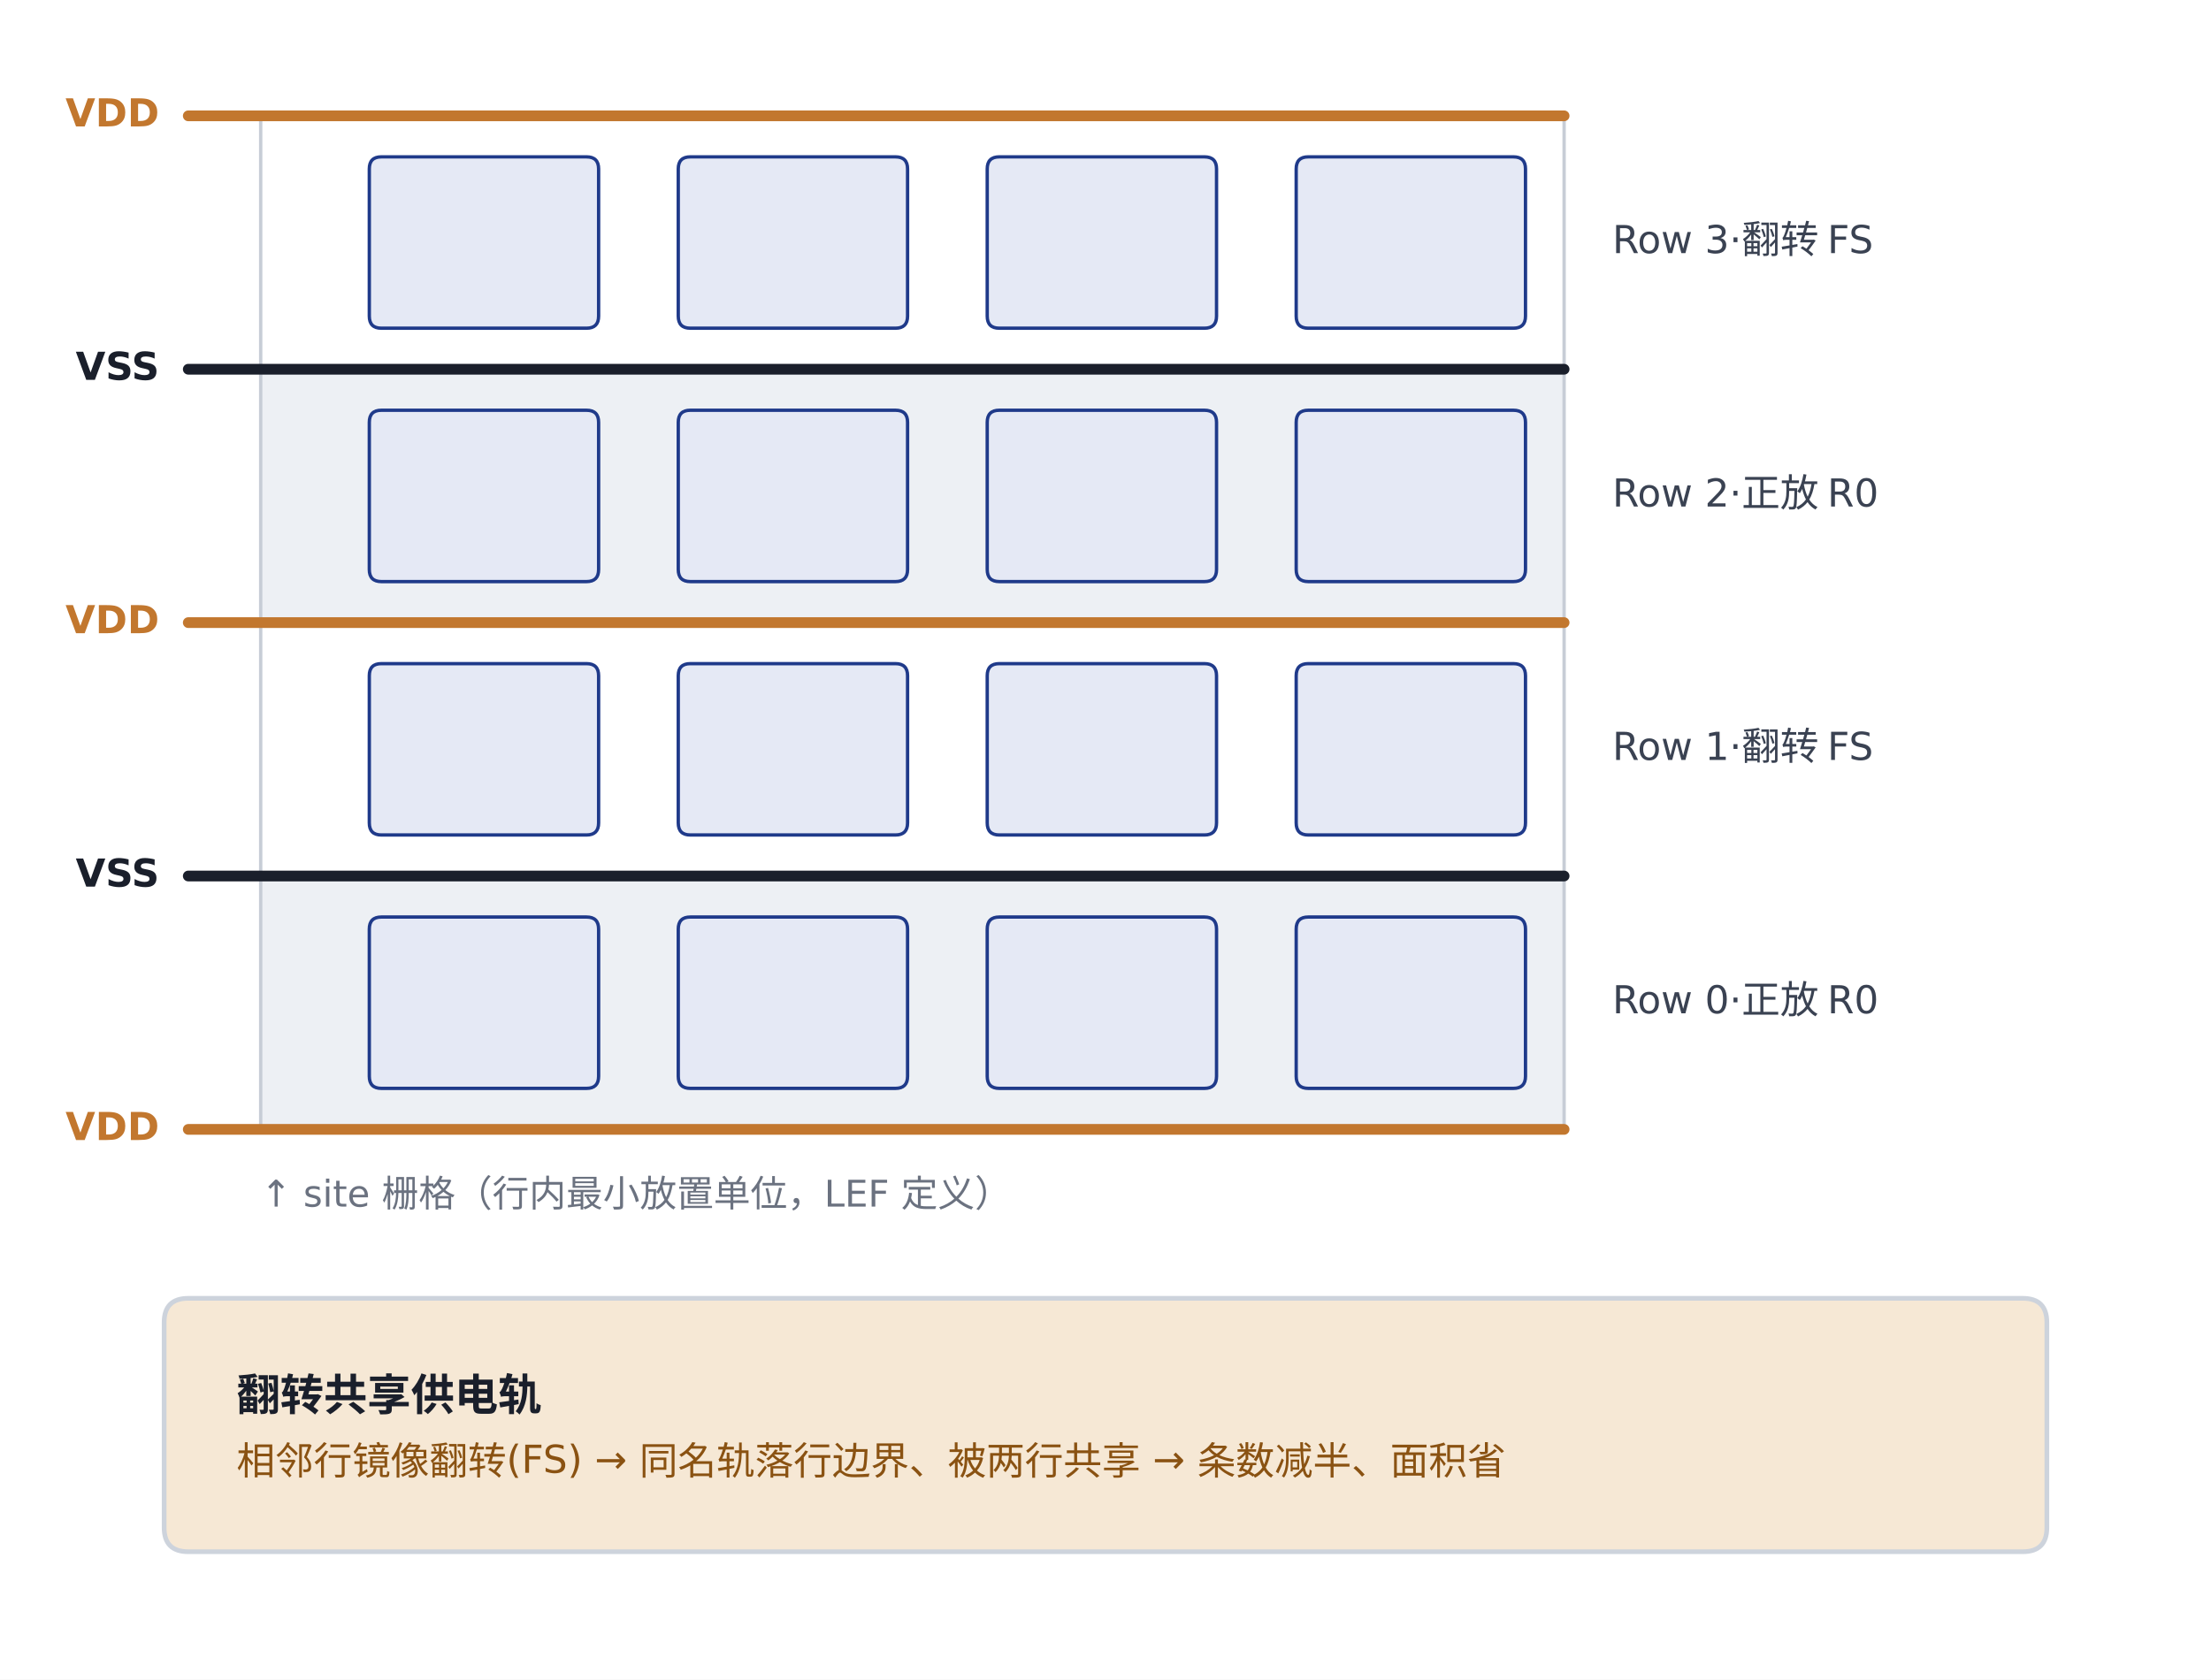
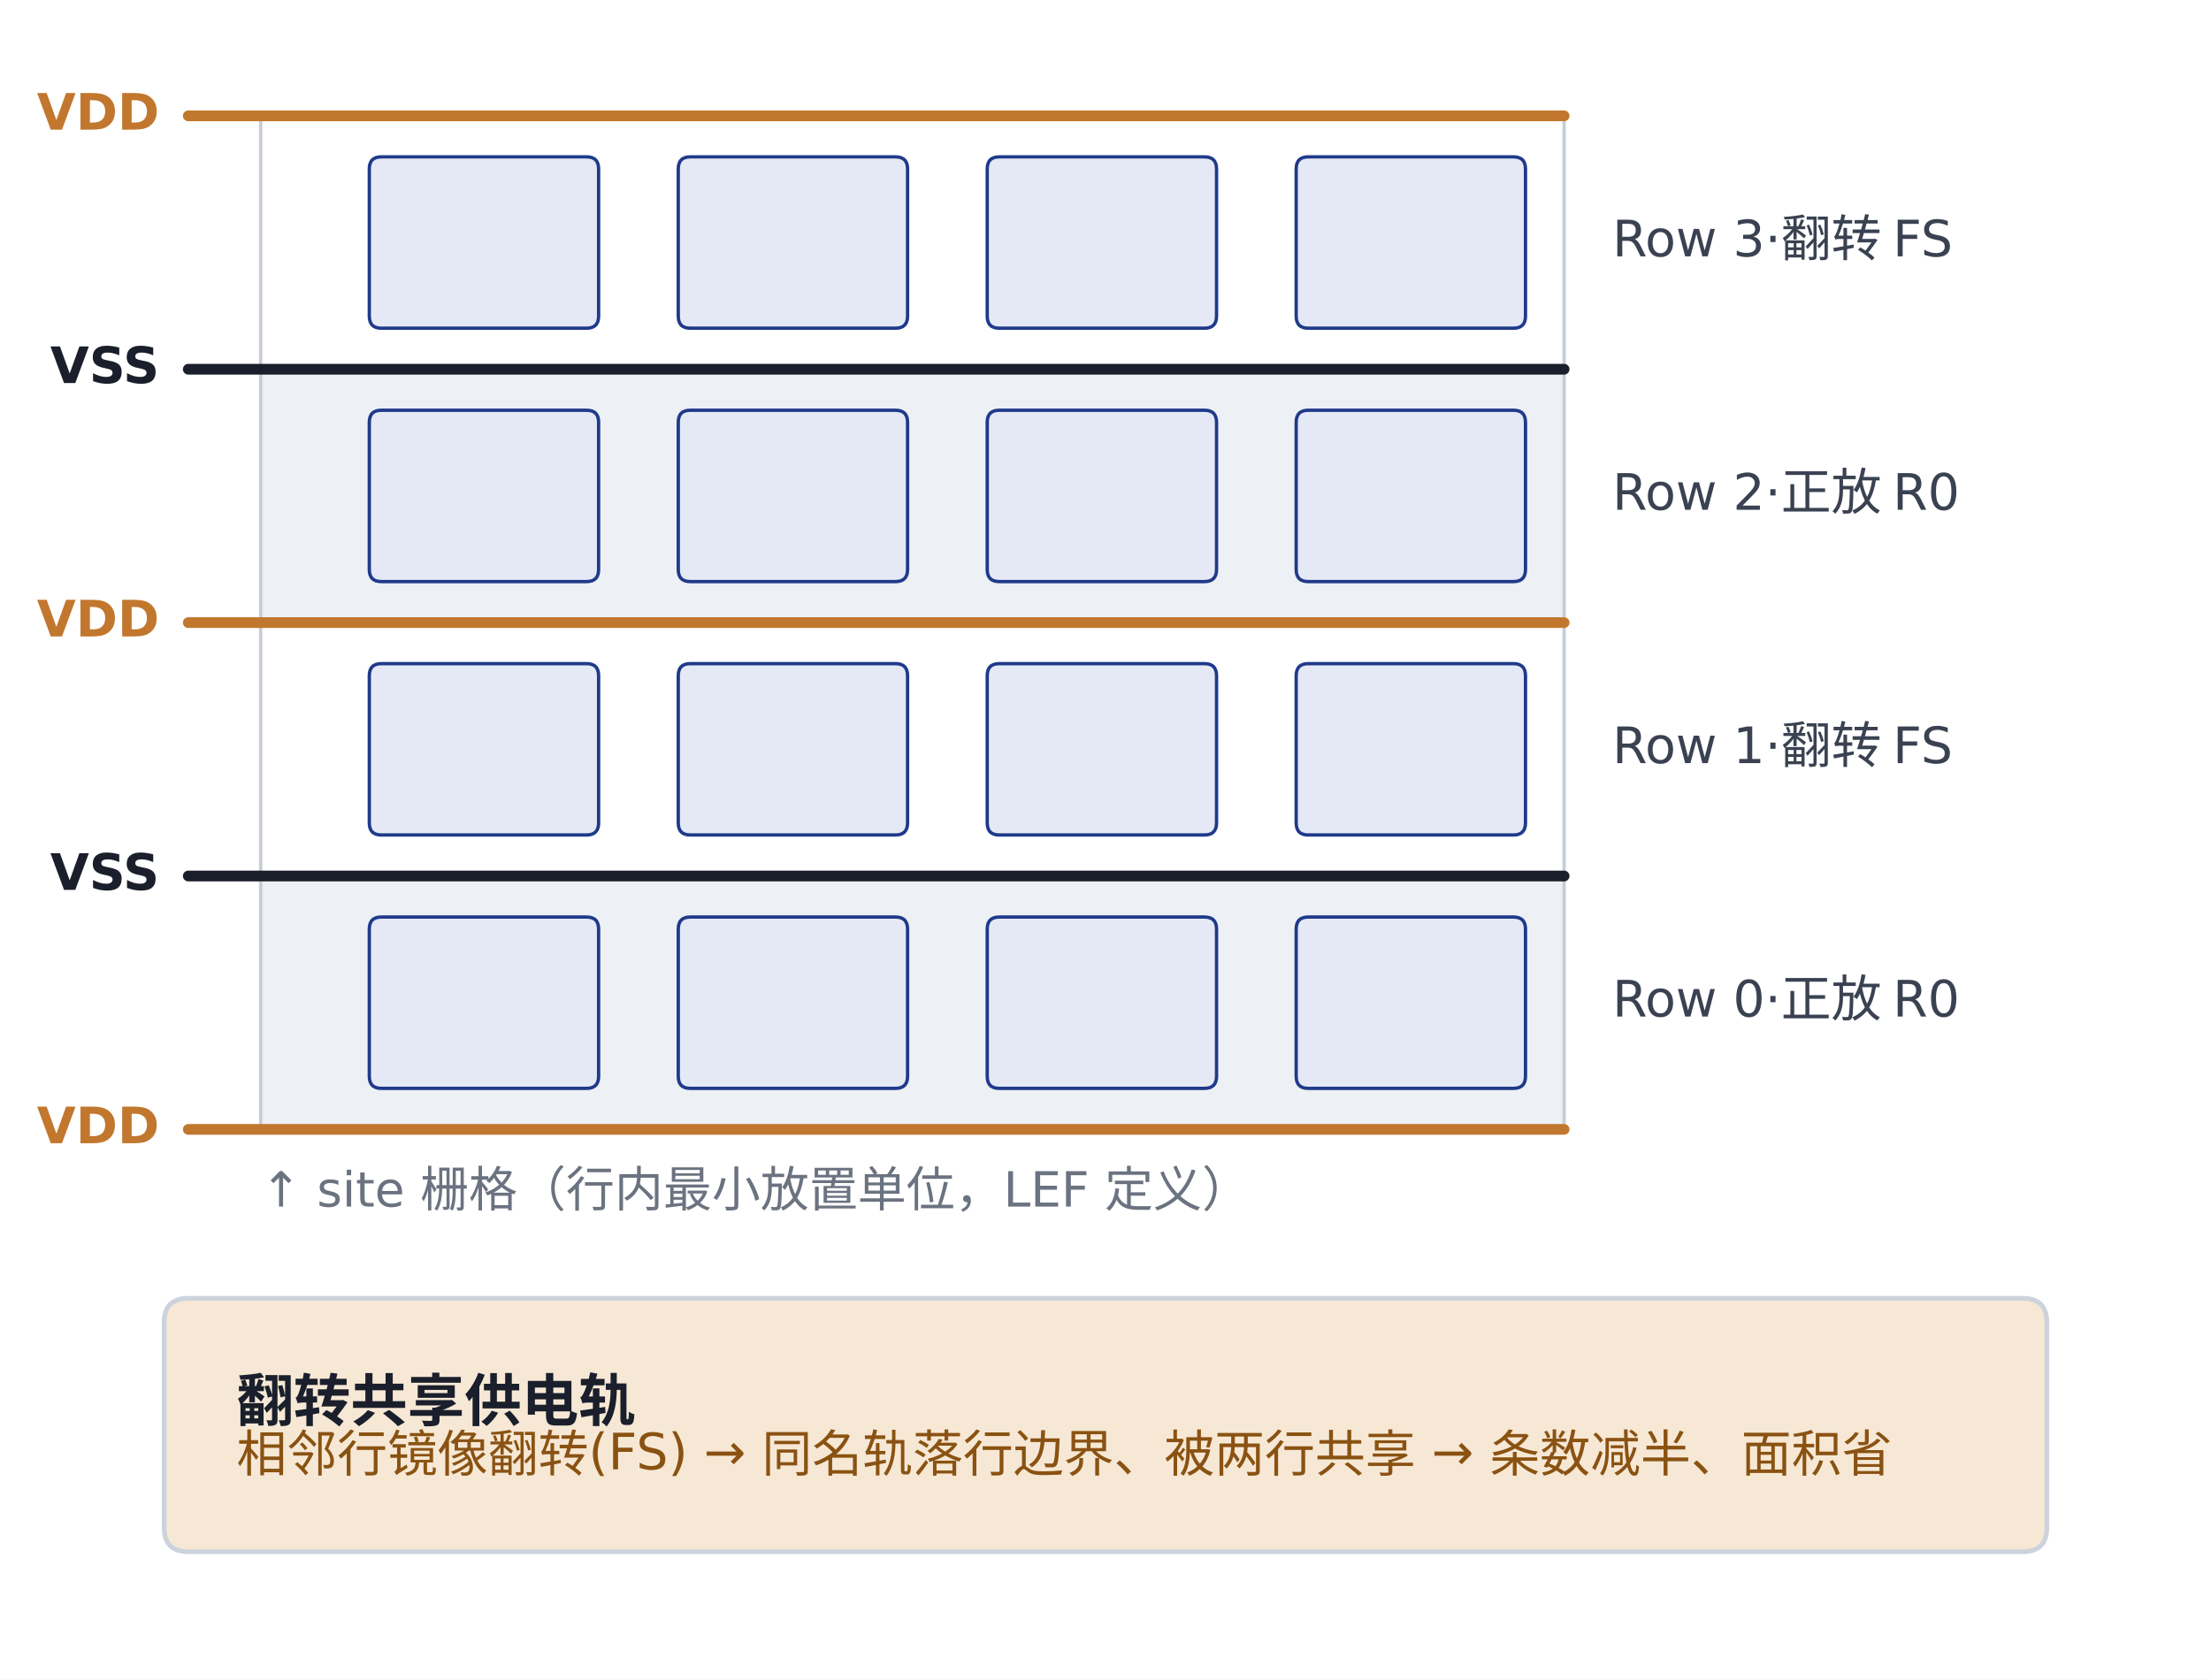
<svg xmlns="http://www.w3.org/2000/svg" width="659.52pt" height="501.12pt" viewBox="0 0 659.52 501.12" version="1.1">
  <defs>
    <style type="text/css">*{stroke-linejoin: round; stroke-linecap: butt}</style>
  </defs>
  <g id="figure_1">
    <g id="patch_1">
      <path d="M 0 501.12  L 659.52 501.12  L 659.52 0  L 0 0  z " style="fill: #ffffff" />
    </g>
    <g id="axes_1">
      <g id="patch_2">
-         <path d="M 5.76 495.36  L 653.76 495.36  L 653.76 5.76  L 5.76 5.76  z " clip-path="url(#p87aff884bc)" style="fill: #ffffff" />
+         <path d="M 5.76 495.36  L 653.76 495.36  L 653.76 5.76  L 5.76 5.76  z " clip-path="url(#pf387f53886)" style="fill: #ffffff" />
      </g>
      <g id="patch_3">
-         <path d="M 77.76 336.96  L 466.56 336.96  L 466.56 261.36  L 77.76 261.36  z " clip-path="url(#p87aff884bc)" style="fill: #edf0f4; stroke: #c7cdd6; stroke-linejoin: miter" />
+         <path d="M 77.76 336.96  L 466.56 336.96  L 466.56 261.36  L 77.76 261.36  z " clip-path="url(#pf387f53886)" style="fill: #edf0f4; stroke: #c7cdd6; stroke-linejoin: miter" />
      </g>
      <g id="patch_4">
-         <path d="M 77.76 261.36  L 466.56 261.36  L 466.56 185.76  L 77.76 185.76  z " clip-path="url(#p87aff884bc)" style="fill: #ffffff; stroke: #c7cdd6; stroke-linejoin: miter" />
+         <path d="M 77.76 261.36  L 466.56 261.36  L 466.56 185.76  L 77.76 185.76  z " clip-path="url(#pf387f53886)" style="fill: #ffffff; stroke: #c7cdd6; stroke-linejoin: miter" />
      </g>
      <g id="patch_5">
-         <path d="M 77.76 185.76  L 466.56 185.76  L 466.56 110.16  L 77.76 110.16  z " clip-path="url(#p87aff884bc)" style="fill: #edf0f4; stroke: #c7cdd6; stroke-linejoin: miter" />
+         <path d="M 77.76 185.76  L 466.56 185.76  L 466.56 110.16  L 77.76 110.16  z " clip-path="url(#pf387f53886)" style="fill: #edf0f4; stroke: #c7cdd6; stroke-linejoin: miter" />
      </g>
      <g id="patch_6">
-         <path d="M 77.76 110.16  L 466.56 110.16  L 466.56 34.56  L 77.76 34.56  z " clip-path="url(#p87aff884bc)" style="fill: #ffffff; stroke: #c7cdd6; stroke-linejoin: miter" />
+         <path d="M 77.76 110.16  L 466.56 110.16  L 466.56 34.56  L 77.76 34.56  z " clip-path="url(#pf387f53886)" style="fill: #ffffff; stroke: #c7cdd6; stroke-linejoin: miter" />
      </g>
      <g id="patch_7">
-         <path d="M 56.16 462.96  L 603.36 462.96  Q 610.56 462.96 610.56 455.76  L 610.56 394.56  Q 610.56 387.36 603.36 387.36  L 56.16 387.36  Q 48.96 387.36 48.96 394.56  L 48.96 455.76  Q 48.96 462.96 56.16 462.96  z " clip-path="url(#p87aff884bc)" style="fill: #f6e8d5; stroke: #cdd3dc; stroke-width: 1.4; stroke-linejoin: miter" />
+         <path d="M 56.16 462.96  L 603.36 462.96  Q 610.56 462.96 610.56 455.76  L 610.56 394.56  Q 610.56 387.36 603.36 387.36  L 56.16 387.36  Q 48.96 387.36 48.96 394.56  L 48.96 455.76  Q 48.96 462.96 56.16 462.96  z " clip-path="url(#pf387f53886)" style="fill: #f6e8d5; stroke: #cdd3dc; stroke-width: 1.4; stroke-linejoin: miter" />
      </g>
      <g id="text_1">
-         <text style="font-size: 11.5px; font-family: 'Microsoft YaHei', 'Microsoft YaHei UI', 'SimHei', 'Segoe UI', 'DejaVu Sans', sans-serif; text-anchor: start; fill: #3a4252" x="480.96" y="302.327" transform="rotate(-0 480.96 302.327)">Row 0·正放 R0</text>
+         <text style="font-size: 15px; font-family: 'Microsoft YaHei', 'Microsoft YaHei UI', 'SimHei', 'Segoe UI', 'DejaVu Sans', sans-serif; text-anchor: start; fill: #3a4252" x="480.96" y="303.291" transform="rotate(-0 480.96 303.2909)">Row 0·正放 R0</text>
      </g>
      <g id="patch_8">
-         <path d="M 113.76 324.72  L 174.96 324.72  Q 178.56 324.72 178.56 321.12  L 178.56 277.2  Q 178.56 273.6 174.96 273.6  L 113.76 273.6  Q 110.16 273.6 110.16 277.2  L 110.16 321.12  Q 110.16 324.72 113.76 324.72  z " clip-path="url(#p87aff884bc)" style="fill: #e5e9f5; stroke: #1f3a8a; stroke-linejoin: miter" />
+         <path d="M 113.76 324.72  L 174.96 324.72  Q 178.56 324.72 178.56 321.12  L 178.56 277.2  Q 178.56 273.6 174.96 273.6  L 113.76 273.6  Q 110.16 273.6 110.16 277.2  L 110.16 321.12  Q 110.16 324.72 113.76 324.72  z " clip-path="url(#pf387f53886)" style="fill: #e5e9f5; stroke: #1f3a8a; stroke-linejoin: miter" />
      </g>
      <g id="patch_9">
-         <path d="M 205.92 324.72  L 267.12 324.72  Q 270.72 324.72 270.72 321.12  L 270.72 277.2  Q 270.72 273.6 267.12 273.6  L 205.92 273.6  Q 202.32 273.6 202.32 277.2  L 202.32 321.12  Q 202.32 324.72 205.92 324.72  z " clip-path="url(#p87aff884bc)" style="fill: #e5e9f5; stroke: #1f3a8a; stroke-linejoin: miter" />
+         <path d="M 205.92 324.72  L 267.12 324.72  Q 270.72 324.72 270.72 321.12  L 270.72 277.2  Q 270.72 273.6 267.12 273.6  L 205.92 273.6  Q 202.32 273.6 202.32 277.2  L 202.32 321.12  Q 202.32 324.72 205.92 324.72  z " clip-path="url(#pf387f53886)" style="fill: #e5e9f5; stroke: #1f3a8a; stroke-linejoin: miter" />
      </g>
      <g id="patch_10">
-         <path d="M 298.08 324.72  L 359.28 324.72  Q 362.88 324.72 362.88 321.12  L 362.88 277.2  Q 362.88 273.6 359.28 273.6  L 298.08 273.6  Q 294.48 273.6 294.48 277.2  L 294.48 321.12  Q 294.48 324.72 298.08 324.72  z " clip-path="url(#p87aff884bc)" style="fill: #e5e9f5; stroke: #1f3a8a; stroke-linejoin: miter" />
+         <path d="M 298.08 324.72  L 359.28 324.72  Q 362.88 324.72 362.88 321.12  L 362.88 277.2  Q 362.88 273.6 359.28 273.6  L 298.08 273.6  Q 294.48 273.6 294.48 277.2  L 294.48 321.12  Q 294.48 324.72 298.08 324.72  z " clip-path="url(#pf387f53886)" style="fill: #e5e9f5; stroke: #1f3a8a; stroke-linejoin: miter" />
      </g>
      <g id="patch_11">
-         <path d="M 390.24 324.72  L 451.44 324.72  Q 455.04 324.72 455.04 321.12  L 455.04 277.2  Q 455.04 273.6 451.44 273.6  L 390.24 273.6  Q 386.64 273.6 386.64 277.2  L 386.64 321.12  Q 386.64 324.72 390.24 324.72  z " clip-path="url(#p87aff884bc)" style="fill: #e5e9f5; stroke: #1f3a8a; stroke-linejoin: miter" />
+         <path d="M 390.24 324.72  L 451.44 324.72  Q 455.04 324.72 455.04 321.12  L 455.04 277.2  Q 455.04 273.6 451.44 273.6  L 390.24 273.6  Q 386.64 273.6 386.64 277.2  L 386.64 321.12  Q 386.64 324.72 390.24 324.72  z " clip-path="url(#pf387f53886)" style="fill: #e5e9f5; stroke: #1f3a8a; stroke-linejoin: miter" />
      </g>
      <g id="text_2">
-         <text style="font-size: 11.5px; font-family: 'Microsoft YaHei', 'Microsoft YaHei UI', 'SimHei', 'Segoe UI', 'DejaVu Sans', sans-serif; text-anchor: start; fill: #3a4252" x="480.96" y="226.727" transform="rotate(-0 480.96 226.727)">Row 1·翻转 FS</text>
+         <text style="font-size: 15px; font-family: 'Microsoft YaHei', 'Microsoft YaHei UI', 'SimHei', 'Segoe UI', 'DejaVu Sans', sans-serif; text-anchor: start; fill: #3a4252" x="480.96" y="227.691" transform="rotate(-0 480.96 227.6909)">Row 1·翻转 FS</text>
      </g>
      <g id="patch_12">
-         <path d="M 113.76 249.12  L 174.96 249.12  Q 178.56 249.12 178.56 245.52  L 178.56 201.6  Q 178.56 198 174.96 198  L 113.76 198  Q 110.16 198 110.16 201.6  L 110.16 245.52  Q 110.16 249.12 113.76 249.12  z " clip-path="url(#p87aff884bc)" style="fill: #e5e9f5; stroke: #1f3a8a; stroke-linejoin: miter" />
+         <path d="M 113.76 249.12  L 174.96 249.12  Q 178.56 249.12 178.56 245.52  L 178.56 201.6  Q 178.56 198 174.96 198  L 113.76 198  Q 110.16 198 110.16 201.6  L 110.16 245.52  Q 110.16 249.12 113.76 249.12  z " clip-path="url(#pf387f53886)" style="fill: #e5e9f5; stroke: #1f3a8a; stroke-linejoin: miter" />
      </g>
      <g id="patch_13">
-         <path d="M 205.92 249.12  L 267.12 249.12  Q 270.72 249.12 270.72 245.52  L 270.72 201.6  Q 270.72 198 267.12 198  L 205.92 198  Q 202.32 198 202.32 201.6  L 202.32 245.52  Q 202.32 249.12 205.92 249.12  z " clip-path="url(#p87aff884bc)" style="fill: #e5e9f5; stroke: #1f3a8a; stroke-linejoin: miter" />
+         <path d="M 205.92 249.12  L 267.12 249.12  Q 270.72 249.12 270.72 245.52  L 270.72 201.6  Q 270.72 198 267.12 198  L 205.92 198  Q 202.32 198 202.32 201.6  L 202.32 245.52  Q 202.32 249.12 205.92 249.12  z " clip-path="url(#pf387f53886)" style="fill: #e5e9f5; stroke: #1f3a8a; stroke-linejoin: miter" />
      </g>
      <g id="patch_14">
-         <path d="M 298.08 249.12  L 359.28 249.12  Q 362.88 249.12 362.88 245.52  L 362.88 201.6  Q 362.88 198 359.28 198  L 298.08 198  Q 294.48 198 294.48 201.6  L 294.48 245.52  Q 294.48 249.12 298.08 249.12  z " clip-path="url(#p87aff884bc)" style="fill: #e5e9f5; stroke: #1f3a8a; stroke-linejoin: miter" />
+         <path d="M 298.08 249.12  L 359.28 249.12  Q 362.88 249.12 362.88 245.52  L 362.88 201.6  Q 362.88 198 359.28 198  L 298.08 198  Q 294.48 198 294.48 201.6  L 294.48 245.52  Q 294.48 249.12 298.08 249.12  z " clip-path="url(#pf387f53886)" style="fill: #e5e9f5; stroke: #1f3a8a; stroke-linejoin: miter" />
      </g>
      <g id="patch_15">
-         <path d="M 390.24 249.12  L 451.44 249.12  Q 455.04 249.12 455.04 245.52  L 455.04 201.6  Q 455.04 198 451.44 198  L 390.24 198  Q 386.64 198 386.64 201.6  L 386.64 245.52  Q 386.64 249.12 390.24 249.12  z " clip-path="url(#p87aff884bc)" style="fill: #e5e9f5; stroke: #1f3a8a; stroke-linejoin: miter" />
+         <path d="M 390.24 249.12  L 451.44 249.12  Q 455.04 249.12 455.04 245.52  L 455.04 201.6  Q 455.04 198 451.44 198  L 390.24 198  Q 386.64 198 386.64 201.6  L 386.64 245.52  Q 386.64 249.12 390.24 249.12  z " clip-path="url(#pf387f53886)" style="fill: #e5e9f5; stroke: #1f3a8a; stroke-linejoin: miter" />
      </g>
      <g id="text_3">
-         <text style="font-size: 11.5px; font-family: 'Microsoft YaHei', 'Microsoft YaHei UI', 'SimHei', 'Segoe UI', 'DejaVu Sans', sans-serif; text-anchor: start; fill: #3a4252" x="480.96" y="151.127" transform="rotate(-0 480.96 151.127)">Row 2·正放 R0</text>
+         <text style="font-size: 15px; font-family: 'Microsoft YaHei', 'Microsoft YaHei UI', 'SimHei', 'Segoe UI', 'DejaVu Sans', sans-serif; text-anchor: start; fill: #3a4252" x="480.96" y="152.091" transform="rotate(-0 480.96 152.0909)">Row 2·正放 R0</text>
      </g>
      <g id="patch_16">
-         <path d="M 113.76 173.52  L 174.96 173.52  Q 178.56 173.52 178.56 169.92  L 178.56 126  Q 178.56 122.4 174.96 122.4  L 113.76 122.4  Q 110.16 122.4 110.16 126  L 110.16 169.92  Q 110.16 173.52 113.76 173.52  z " clip-path="url(#p87aff884bc)" style="fill: #e5e9f5; stroke: #1f3a8a; stroke-linejoin: miter" />
+         <path d="M 113.76 173.52  L 174.96 173.52  Q 178.56 173.52 178.56 169.92  L 178.56 126  Q 178.56 122.4 174.96 122.4  L 113.76 122.4  Q 110.16 122.4 110.16 126  L 110.16 169.92  Q 110.16 173.52 113.76 173.52  z " clip-path="url(#pf387f53886)" style="fill: #e5e9f5; stroke: #1f3a8a; stroke-linejoin: miter" />
      </g>
      <g id="patch_17">
-         <path d="M 205.92 173.52  L 267.12 173.52  Q 270.72 173.52 270.72 169.92  L 270.72 126  Q 270.72 122.4 267.12 122.4  L 205.92 122.4  Q 202.32 122.4 202.32 126  L 202.32 169.92  Q 202.32 173.52 205.92 173.52  z " clip-path="url(#p87aff884bc)" style="fill: #e5e9f5; stroke: #1f3a8a; stroke-linejoin: miter" />
+         <path d="M 205.92 173.52  L 267.12 173.52  Q 270.72 173.52 270.72 169.92  L 270.72 126  Q 270.72 122.4 267.12 122.4  L 205.92 122.4  Q 202.32 122.4 202.32 126  L 202.32 169.92  Q 202.32 173.52 205.92 173.52  z " clip-path="url(#pf387f53886)" style="fill: #e5e9f5; stroke: #1f3a8a; stroke-linejoin: miter" />
      </g>
      <g id="patch_18">
-         <path d="M 298.08 173.52  L 359.28 173.52  Q 362.88 173.52 362.88 169.92  L 362.88 126  Q 362.88 122.4 359.28 122.4  L 298.08 122.4  Q 294.48 122.4 294.48 126  L 294.48 169.92  Q 294.48 173.52 298.08 173.52  z " clip-path="url(#p87aff884bc)" style="fill: #e5e9f5; stroke: #1f3a8a; stroke-linejoin: miter" />
+         <path d="M 298.08 173.52  L 359.28 173.52  Q 362.88 173.52 362.88 169.92  L 362.88 126  Q 362.88 122.4 359.28 122.4  L 298.08 122.4  Q 294.48 122.4 294.48 126  L 294.48 169.92  Q 294.48 173.52 298.08 173.52  z " clip-path="url(#pf387f53886)" style="fill: #e5e9f5; stroke: #1f3a8a; stroke-linejoin: miter" />
      </g>
      <g id="patch_19">
-         <path d="M 390.24 173.52  L 451.44 173.52  Q 455.04 173.52 455.04 169.92  L 455.04 126  Q 455.04 122.4 451.44 122.4  L 390.24 122.4  Q 386.64 122.4 386.64 126  L 386.64 169.92  Q 386.64 173.52 390.24 173.52  z " clip-path="url(#p87aff884bc)" style="fill: #e5e9f5; stroke: #1f3a8a; stroke-linejoin: miter" />
+         <path d="M 390.24 173.52  L 451.44 173.52  Q 455.04 173.52 455.04 169.92  L 455.04 126  Q 455.04 122.4 451.44 122.4  L 390.24 122.4  Q 386.64 122.4 386.64 126  L 386.64 169.92  Q 386.64 173.52 390.24 173.52  z " clip-path="url(#pf387f53886)" style="fill: #e5e9f5; stroke: #1f3a8a; stroke-linejoin: miter" />
      </g>
      <g id="text_4">
-         <text style="font-size: 11.5px; font-family: 'Microsoft YaHei', 'Microsoft YaHei UI', 'SimHei', 'Segoe UI', 'DejaVu Sans', sans-serif; text-anchor: start; fill: #3a4252" x="480.96" y="75.527" transform="rotate(-0 480.96 75.52699)">Row 3·翻转 FS</text>
+         <text style="font-size: 15px; font-family: 'Microsoft YaHei', 'Microsoft YaHei UI', 'SimHei', 'Segoe UI', 'DejaVu Sans', sans-serif; text-anchor: start; fill: #3a4252" x="480.96" y="76.491" transform="rotate(-0 480.96 76.49086)">Row 3·翻转 FS</text>
      </g>
      <g id="patch_20">
-         <path d="M 113.76 97.92  L 174.96 97.92  Q 178.56 97.92 178.56 94.32  L 178.56 50.4  Q 178.56 46.8 174.96 46.8  L 113.76 46.8  Q 110.16 46.8 110.16 50.4  L 110.16 94.32  Q 110.16 97.92 113.76 97.92  z " clip-path="url(#p87aff884bc)" style="fill: #e5e9f5; stroke: #1f3a8a; stroke-linejoin: miter" />
+         <path d="M 113.76 97.92  L 174.96 97.92  Q 178.56 97.92 178.56 94.32  L 178.56 50.4  Q 178.56 46.8 174.96 46.8  L 113.76 46.8  Q 110.16 46.8 110.16 50.4  L 110.16 94.32  Q 110.16 97.92 113.76 97.92  z " clip-path="url(#pf387f53886)" style="fill: #e5e9f5; stroke: #1f3a8a; stroke-linejoin: miter" />
      </g>
      <g id="patch_21">
-         <path d="M 205.92 97.92  L 267.12 97.92  Q 270.72 97.92 270.72 94.32  L 270.72 50.4  Q 270.72 46.8 267.12 46.8  L 205.92 46.8  Q 202.32 46.8 202.32 50.4  L 202.32 94.32  Q 202.32 97.92 205.92 97.92  z " clip-path="url(#p87aff884bc)" style="fill: #e5e9f5; stroke: #1f3a8a; stroke-linejoin: miter" />
+         <path d="M 205.92 97.92  L 267.12 97.92  Q 270.72 97.92 270.72 94.32  L 270.72 50.4  Q 270.72 46.8 267.12 46.8  L 205.92 46.8  Q 202.32 46.8 202.32 50.4  L 202.32 94.32  Q 202.32 97.92 205.92 97.92  z " clip-path="url(#pf387f53886)" style="fill: #e5e9f5; stroke: #1f3a8a; stroke-linejoin: miter" />
      </g>
      <g id="patch_22">
-         <path d="M 298.08 97.92  L 359.28 97.92  Q 362.88 97.92 362.88 94.32  L 362.88 50.4  Q 362.88 46.8 359.28 46.8  L 298.08 46.8  Q 294.48 46.8 294.48 50.4  L 294.48 94.32  Q 294.48 97.92 298.08 97.92  z " clip-path="url(#p87aff884bc)" style="fill: #e5e9f5; stroke: #1f3a8a; stroke-linejoin: miter" />
+         <path d="M 298.08 97.92  L 359.28 97.92  Q 362.88 97.92 362.88 94.32  L 362.88 50.4  Q 362.88 46.8 359.28 46.8  L 298.08 46.8  Q 294.48 46.8 294.48 50.4  L 294.48 94.32  Q 294.48 97.92 298.08 97.92  z " clip-path="url(#pf387f53886)" style="fill: #e5e9f5; stroke: #1f3a8a; stroke-linejoin: miter" />
      </g>
      <g id="patch_23">
-         <path d="M 390.24 97.92  L 451.44 97.92  Q 455.04 97.92 455.04 94.32  L 455.04 50.4  Q 455.04 46.8 451.44 46.8  L 390.24 46.8  Q 386.64 46.8 386.64 50.4  L 386.64 94.32  Q 386.64 97.92 390.24 97.92  z " clip-path="url(#p87aff884bc)" style="fill: #e5e9f5; stroke: #1f3a8a; stroke-linejoin: miter" />
+         <path d="M 390.24 97.92  L 451.44 97.92  Q 455.04 97.92 455.04 94.32  L 455.04 50.4  Q 455.04 46.8 451.44 46.8  L 390.24 46.8  Q 386.64 46.8 386.64 50.4  L 386.64 94.32  Q 386.64 97.92 390.24 97.92  z " clip-path="url(#pf387f53886)" style="fill: #e5e9f5; stroke: #1f3a8a; stroke-linejoin: miter" />
      </g>
      <g id="text_5">
-         <text style="font-weight: 700; font-size: 11.5px; font-family: 'Microsoft YaHei', 'Microsoft YaHei UI', 'SimHei', 'Segoe UI', 'DejaVu Sans', sans-serif; text-anchor: end; fill: #c2772e" x="47.52" y="340.127" transform="rotate(-0 47.52 340.127)">VDD</text>
+         <text style="font-weight: 700; font-size: 15px; font-family: 'Microsoft YaHei', 'Microsoft YaHei UI', 'SimHei', 'Segoe UI', 'DejaVu Sans', sans-serif; text-anchor: end; fill: #c2772e" x="47.52" y="341.091" transform="rotate(-0 47.52 341.0909)">VDD</text>
      </g>
      <g id="text_6">
-         <text style="font-weight: 700; font-size: 11.5px; font-family: 'Microsoft YaHei', 'Microsoft YaHei UI', 'SimHei', 'Segoe UI', 'DejaVu Sans', sans-serif; text-anchor: end; fill: #1a1f2b" x="47.52" y="264.527" transform="rotate(-0 47.52 264.527)">VSS</text>
+         <text style="font-weight: 700; font-size: 15px; font-family: 'Microsoft YaHei', 'Microsoft YaHei UI', 'SimHei', 'Segoe UI', 'DejaVu Sans', sans-serif; text-anchor: end; fill: #1a1f2b" x="47.52" y="265.491" transform="rotate(-0 47.52 265.4909)">VSS</text>
      </g>
      <g id="text_7">
-         <text style="font-weight: 700; font-size: 11.5px; font-family: 'Microsoft YaHei', 'Microsoft YaHei UI', 'SimHei', 'Segoe UI', 'DejaVu Sans', sans-serif; text-anchor: end; fill: #c2772e" x="47.52" y="188.927" transform="rotate(-0 47.52 188.927)">VDD</text>
+         <text style="font-weight: 700; font-size: 15px; font-family: 'Microsoft YaHei', 'Microsoft YaHei UI', 'SimHei', 'Segoe UI', 'DejaVu Sans', sans-serif; text-anchor: end; fill: #c2772e" x="47.52" y="189.891" transform="rotate(-0 47.52 189.8909)">VDD</text>
      </g>
      <g id="text_8">
-         <text style="font-weight: 700; font-size: 11.5px; font-family: 'Microsoft YaHei', 'Microsoft YaHei UI', 'SimHei', 'Segoe UI', 'DejaVu Sans', sans-serif; text-anchor: end; fill: #1a1f2b" x="47.52" y="113.327" transform="rotate(-0 47.52 113.327)">VSS</text>
+         <text style="font-weight: 700; font-size: 15px; font-family: 'Microsoft YaHei', 'Microsoft YaHei UI', 'SimHei', 'Segoe UI', 'DejaVu Sans', sans-serif; text-anchor: end; fill: #1a1f2b" x="47.52" y="114.291" transform="rotate(-0 47.52 114.2909)">VSS</text>
      </g>
      <g id="text_9">
-         <text style="font-weight: 700; font-size: 11.5px; font-family: 'Microsoft YaHei', 'Microsoft YaHei UI', 'SimHei', 'Segoe UI', 'DejaVu Sans', sans-serif; text-anchor: end; fill: #c2772e" x="47.52" y="37.727" transform="rotate(-0 47.52 37.72699)">VDD</text>
+         <text style="font-weight: 700; font-size: 15px; font-family: 'Microsoft YaHei', 'Microsoft YaHei UI', 'SimHei', 'Segoe UI', 'DejaVu Sans', sans-serif; text-anchor: end; fill: #c2772e" x="47.52" y="38.691" transform="rotate(-0 47.52 38.69086)">VDD</text>
      </g>
      <g id="text_10">
-         <text style="font-size: 11px; font-family: 'Microsoft YaHei', 'Microsoft YaHei UI', 'SimHei', 'Segoe UI', 'DejaVu Sans', sans-serif; text-anchor: start; fill: #6b7280" x="77.76" y="360" transform="rotate(-0 77.76 360)">↑ site 栅格（行内最小放置单位，LEF 定义）</text>
+         <text style="font-size: 14.5px; font-family: 'Microsoft YaHei', 'Microsoft YaHei UI', 'SimHei', 'Segoe UI', 'DejaVu Sans', sans-serif; text-anchor: start; fill: #6b7280" x="77.76" y="360" transform="rotate(-0 77.76 360)">↑ site 栅格（行内最小放置单位，LEF 定义）</text>
      </g>
      <g id="text_11">
-         <text style="font-weight: 700; font-size: 13px; font-family: 'Microsoft YaHei', 'Microsoft YaHei UI', 'SimHei', 'Segoe UI', 'DejaVu Sans', sans-serif; text-anchor: start; fill: #1a1f2b" x="70.56" y="420.792" transform="rotate(-0 70.56 420.7919)">翻转共享供电轨</text>
+         <text style="font-weight: 700; font-size: 17px; font-family: 'Microsoft YaHei', 'Microsoft YaHei UI', 'SimHei', 'Segoe UI', 'DejaVu Sans', sans-serif; text-anchor: start; fill: #1a1f2b" x="70.56" y="423.989" transform="rotate(-0 70.56 423.9894)">翻转共享供电轨</text>
      </g>
      <g id="text_12">
-         <text style="font-size: 11.5px; font-family: 'Microsoft YaHei', 'Microsoft YaHei UI', 'SimHei', 'Segoe UI', 'DejaVu Sans', sans-serif; text-anchor: start; fill: #8a5212" x="70.56" y="439.941" transform="rotate(-0 70.56 439.9412)">相邻行镜像翻转(FS) → 同名轨落行边界、被两行共享 → 条数减半、面积省</text>
+         <text style="font-size: 15px; font-family: 'Microsoft YaHei', 'Microsoft YaHei UI', 'SimHei', 'Segoe UI', 'DejaVu Sans', sans-serif; text-anchor: start; fill: #8a5212" x="70.56" y="439.071" transform="rotate(-0 70.56 439.0711)">相邻行镜像翻转(FS) → 同名轨落行边界、被两行共享 → 条数减半、面积省</text>
      </g>
      <g id="line2d_1">
-         <path d="M 56.16 336.96  L 466.56 336.96  " clip-path="url(#p87aff884bc)" style="fill: none; stroke: #c2772e; stroke-width: 3.2; stroke-linecap: round" />
+         <path d="M 56.16 336.96  L 466.56 336.96  " clip-path="url(#pf387f53886)" style="fill: none; stroke: #c2772e; stroke-width: 3.2; stroke-linecap: round" />
      </g>
      <g id="line2d_2">
-         <path d="M 56.16 261.36  L 466.56 261.36  " clip-path="url(#p87aff884bc)" style="fill: none; stroke: #1a1f2b; stroke-width: 3.2; stroke-linecap: round" />
+         <path d="M 56.16 261.36  L 466.56 261.36  " clip-path="url(#pf387f53886)" style="fill: none; stroke: #1a1f2b; stroke-width: 3.2; stroke-linecap: round" />
      </g>
      <g id="line2d_3">
-         <path d="M 56.16 185.76  L 466.56 185.76  " clip-path="url(#p87aff884bc)" style="fill: none; stroke: #c2772e; stroke-width: 3.2; stroke-linecap: round" />
+         <path d="M 56.16 185.76  L 466.56 185.76  " clip-path="url(#pf387f53886)" style="fill: none; stroke: #c2772e; stroke-width: 3.2; stroke-linecap: round" />
      </g>
      <g id="line2d_4">
-         <path d="M 56.16 110.16  L 466.56 110.16  " clip-path="url(#p87aff884bc)" style="fill: none; stroke: #1a1f2b; stroke-width: 3.2; stroke-linecap: round" />
+         <path d="M 56.16 110.16  L 466.56 110.16  " clip-path="url(#pf387f53886)" style="fill: none; stroke: #1a1f2b; stroke-width: 3.2; stroke-linecap: round" />
      </g>
      <g id="line2d_5">
-         <path d="M 56.16 34.56  L 466.56 34.56  " clip-path="url(#p87aff884bc)" style="fill: none; stroke: #c2772e; stroke-width: 3.2; stroke-linecap: round" />
+         <path d="M 56.16 34.56  L 466.56 34.56  " clip-path="url(#pf387f53886)" style="fill: none; stroke: #c2772e; stroke-width: 3.2; stroke-linecap: round" />
      </g>
    </g>
  </g>
  <defs>
-     <clipPath id="p87aff884bc">
+     <clipPath id="pf387f53886">
      <rect x="5.76" y="5.76" width="648" height="489.6" />
    </clipPath>
  </defs>
</svg>
